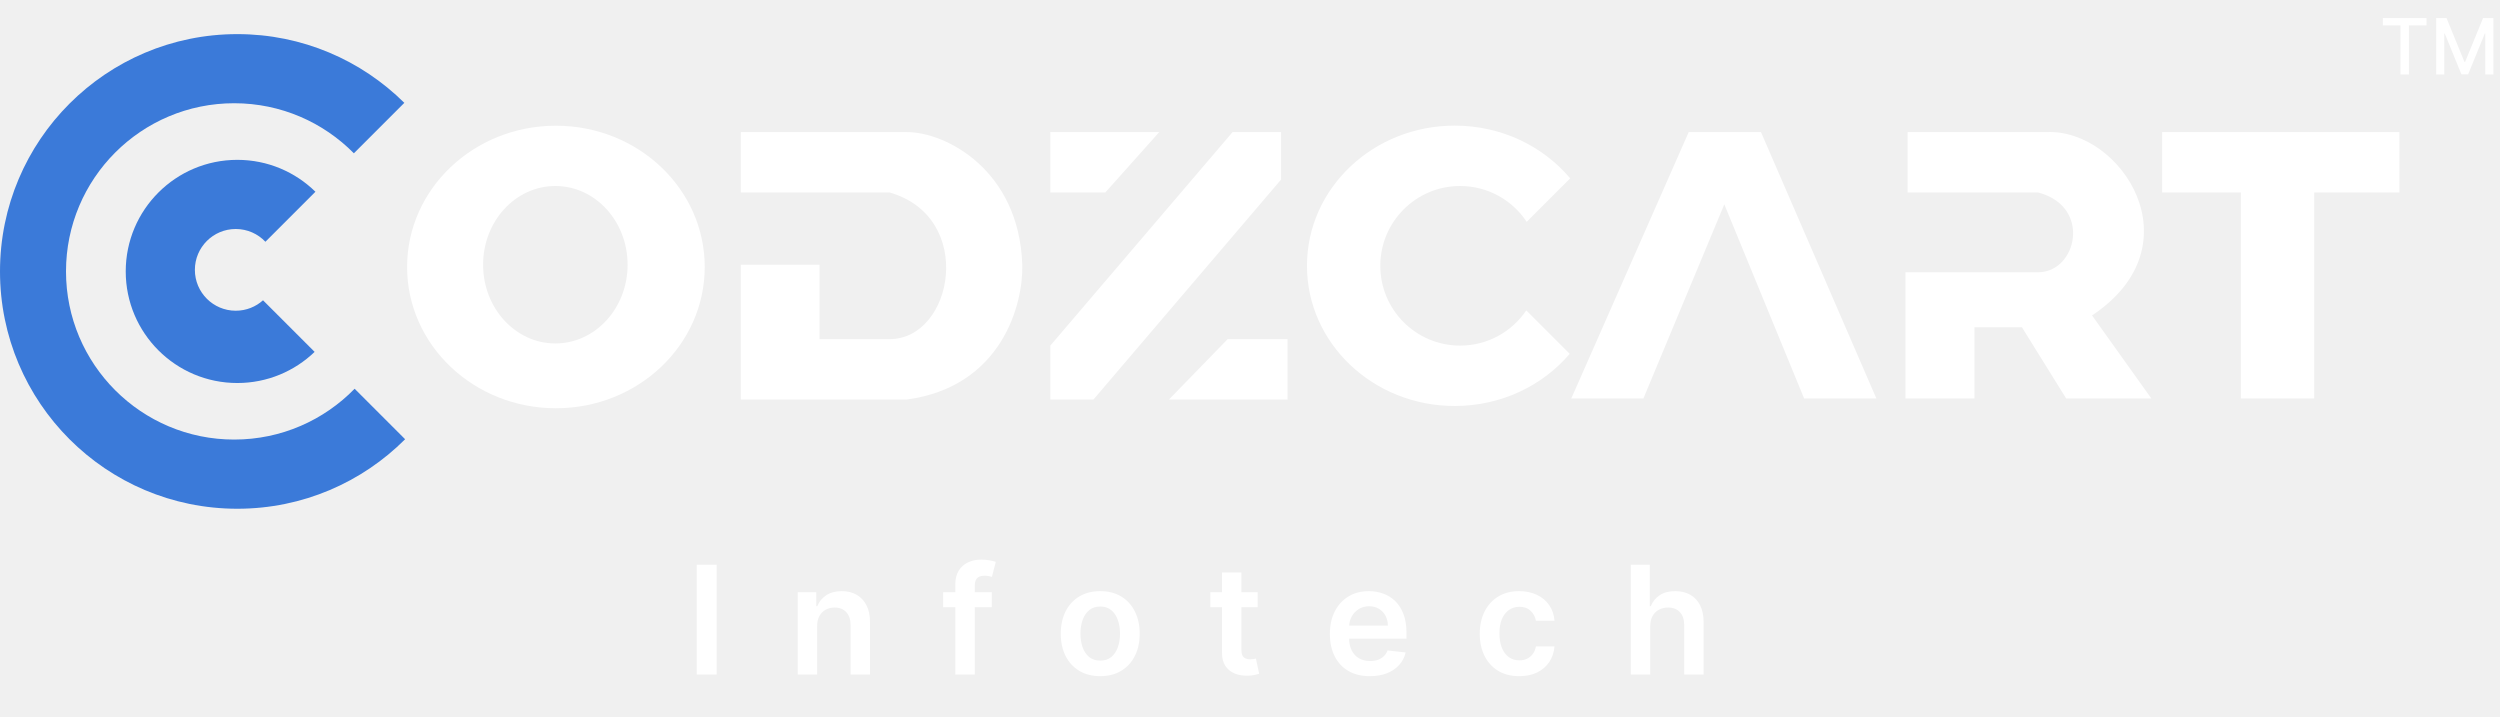
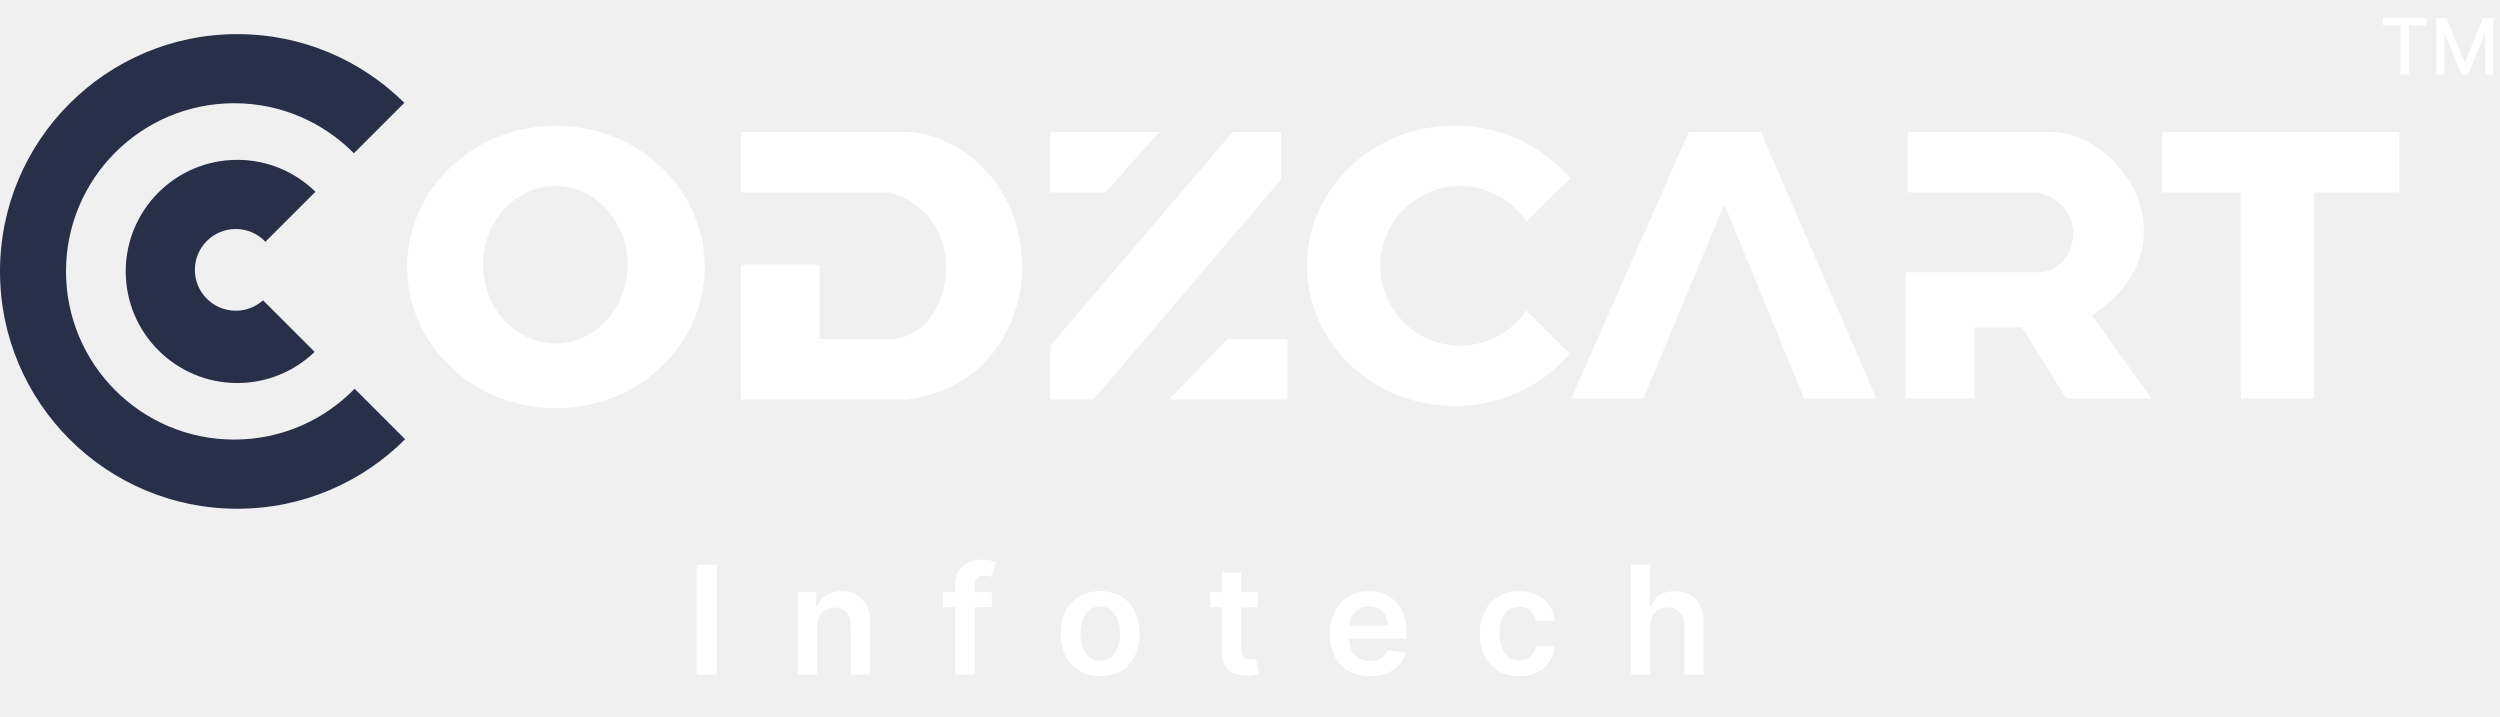
<svg xmlns="http://www.w3.org/2000/svg" width="806" height="231" viewBox="0 0 806 231" fill="none">
  <path d="M697.069 62.054V42.584H773.556V62.054H746.09V128.458H722.45V62.054H697.069Z" fill="white" />
  <path d="M544.443 42.584L506.895 127.763L506.548 128.458H529.841L555.917 65.878L581.645 128.458H604.938L567.738 42.584H544.443Z" fill="white" />
  <path d="M615.018 42.584V62.053H657.086C674.47 66.573 669.601 87.781 657.086 87.781H614.322V128.458H636.574V105.512H651.871L666.126 128.458H693.592L674.47 101.688C708.541 79.089 683.856 41.541 659.867 42.584H615.018Z" fill="white" />
  <path d="M338.623 42.584V62.054H356.355L373.737 42.584H338.623Z" fill="white" />
  <path d="M397.379 42.584L338.623 111.422V128.806H352.529L413.024 57.882V42.584H397.379Z" fill="white" />
  <path d="M415.11 128.806V109.336H395.8L376.867 128.806H415.11Z" fill="white" />
  <path fill-rule="evenodd" clip-rule="evenodd" d="M506.071 114.075C497.339 124.332 483.976 130.892 468.999 130.892C442.693 130.892 421.368 110.656 421.368 85.695C421.368 60.733 442.693 40.498 468.999 40.498C484.068 40.498 497.502 47.138 506.23 57.503L492.211 71.521C487.607 64.559 479.709 59.968 470.737 59.968C456.528 59.968 445.01 71.486 445.01 85.695C445.01 99.904 456.528 111.422 470.737 111.422C479.619 111.422 487.448 106.922 492.072 100.077L506.071 114.075Z" fill="white" />
  <path fill-rule="evenodd" clip-rule="evenodd" d="M179.227 131.619C205.726 131.619 227.205 111.228 227.205 86.075C227.205 60.921 205.726 40.53 179.227 40.53C152.73 40.53 131.249 60.921 131.249 86.075C131.249 111.228 152.73 131.619 179.227 131.619ZM179.045 110.727C191.909 110.727 202.338 99.364 202.338 85.347C202.338 71.33 191.909 59.967 179.045 59.967C166.18 59.967 155.751 71.33 155.751 85.347C155.751 99.364 166.18 110.727 179.045 110.727Z" fill="white" />
  <path d="M238.843 42.584V62.054H286.821C314.634 70.05 307.333 109.336 286.821 109.336H264.222V85.347H238.843V128.806H292.384C322.978 124.634 329.932 98.095 329.583 85.347C328.541 54.752 304.899 42.584 292.384 42.584H238.843Z" fill="white" />
-   <path fill-rule="evenodd" clip-rule="evenodd" d="M130.611 141.61C116.765 155.456 97.638 164.02 76.51 164.02C34.255 164.02 0 129.765 0 87.51C0 45.255 34.255 11 76.51 11C97.509 11 116.532 19.46 130.357 33.157L114.09 49.423C104.259 39.46 90.599 33.284 75.496 33.284C45.554 33.284 21.28 57.557 21.28 87.5C21.28 117.442 45.554 141.716 75.496 141.716C90.723 141.716 104.483 135.439 114.331 125.331L130.611 141.61Z" fill="#3B7AD9" />
-   <path fill-rule="evenodd" clip-rule="evenodd" d="M101.436 113.45C94.971 119.664 86.187 123.484 76.51 123.484C56.642 123.484 40.536 107.378 40.536 87.509C40.536 67.641 56.642 51.535 76.51 51.535C86.316 51.535 95.205 55.457 101.694 61.819L85.568 77.944C83.167 75.41 79.77 73.829 76.003 73.829C68.727 73.829 62.829 79.727 62.829 87.003C62.829 94.279 68.727 100.177 76.003 100.177C79.383 100.177 82.466 98.904 84.798 96.811L101.436 113.45Z" fill="#3B7AD9" />
+   <path fill-rule="evenodd" clip-rule="evenodd" d="M130.611 141.61C116.765 155.456 97.638 164.02 76.51 164.02C34.255 164.02 0 129.765 0 87.51C0 45.255 34.255 11 76.51 11C97.509 11 116.532 19.46 130.357 33.157L114.09 49.423C104.259 39.46 90.599 33.284 75.496 33.284C45.554 33.284 21.28 57.557 21.28 87.5C21.28 117.442 45.554 141.716 75.496 141.716C90.723 141.716 104.483 135.439 114.331 125.331L130.611 141.61Z" fill="#282F49" />
+   <path fill-rule="evenodd" clip-rule="evenodd" d="M101.436 113.45C94.971 119.664 86.187 123.484 76.51 123.484C56.642 123.484 40.536 107.378 40.536 87.509C40.536 67.641 56.642 51.535 76.51 51.535C86.316 51.535 95.205 55.457 101.694 61.819L85.568 77.944C83.167 75.41 79.77 73.829 76.003 73.829C68.727 73.829 62.829 79.727 62.829 87.003C62.829 94.279 68.727 100.177 76.003 100.177C79.383 100.177 82.466 98.904 84.798 96.811L101.436 113.45Z" fill="#282F49" />
  <path d="M231.05 182.079V217.477H224.637V182.079H231.05ZM263.443 201.921V217.477H257.187V190.928H263.166V195.439H263.477C264.089 193.953 265.062 192.772 266.4 191.896C267.747 191.021 269.412 190.583 271.394 190.583C273.227 190.583 274.822 190.975 276.182 191.758C277.554 192.542 278.613 193.677 279.362 195.164C280.122 196.65 280.498 198.453 280.485 200.572V217.477H274.229V201.542C274.229 199.766 273.767 198.378 272.846 197.376C271.936 196.373 270.675 195.872 269.061 195.872C267.967 195.872 266.992 196.113 266.141 196.598C265.298 197.07 264.636 197.755 264.152 198.655C263.679 199.553 263.443 200.642 263.443 201.921ZM319.763 190.928V195.768H304.07V190.928H319.763ZM307.992 217.477V188.422C307.992 186.636 308.361 185.15 309.1 183.963C309.847 182.776 310.851 181.889 312.106 181.301C313.362 180.713 314.757 180.419 316.29 180.419C317.372 180.419 318.334 180.506 319.177 180.679C320.017 180.851 320.64 181.007 321.042 181.145L319.797 185.985C319.533 185.904 319.198 185.824 318.796 185.743C318.391 185.651 317.942 185.605 317.447 185.605C316.284 185.605 315.46 185.887 314.975 186.452C314.503 187.005 314.267 187.8 314.267 188.837V217.477H307.992ZM354.716 217.995C352.123 217.995 349.876 217.427 347.975 216.285C346.074 215.144 344.598 213.549 343.55 211.497C342.513 209.446 341.994 207.049 341.994 204.307C341.994 201.563 342.513 199.161 343.55 197.099C344.598 195.037 346.074 193.434 347.975 192.295C349.876 191.154 352.123 190.583 354.716 190.583C357.308 190.583 359.555 191.154 361.456 192.295C363.357 193.434 364.828 195.037 365.865 197.099C366.913 199.161 367.437 201.563 367.437 204.307C367.437 207.049 366.913 209.446 365.865 211.497C364.828 213.549 363.357 215.144 361.456 216.285C359.555 217.427 357.308 217.995 354.716 217.995ZM354.75 212.984C356.156 212.984 357.331 212.597 358.276 211.825C359.222 211.041 359.923 209.993 360.385 208.68C360.857 207.366 361.093 205.903 361.093 204.289C361.093 202.665 360.857 201.195 360.385 199.882C359.923 198.557 359.222 197.503 358.276 196.718C357.331 195.935 356.156 195.543 354.75 195.543C353.311 195.543 352.112 195.935 351.155 196.718C350.211 197.503 349.501 198.557 349.029 199.882C348.567 201.195 348.338 202.665 348.338 204.289C348.338 205.903 348.567 207.366 349.029 208.68C349.501 209.993 350.211 211.041 351.155 211.825C352.112 212.597 353.311 212.984 354.75 212.984ZM405.474 190.928V195.768H390.212V190.928H405.474ZM393.98 184.568H400.237V209.492C400.237 210.333 400.364 210.979 400.618 211.428C400.882 211.866 401.228 212.166 401.655 212.327C402.081 212.488 402.553 212.569 403.072 212.569C403.463 212.569 403.821 212.54 404.143 212.483C404.478 212.424 404.732 212.372 404.903 212.327L405.959 217.219C405.624 217.334 405.147 217.461 404.524 217.598C403.912 217.736 403.165 217.818 402.278 217.84C400.709 217.886 399.298 217.65 398.042 217.131C396.787 216.602 395.789 215.783 395.052 214.677C394.325 213.572 393.969 212.188 393.98 210.53V184.568ZM441.645 217.995C438.984 217.995 436.685 217.443 434.748 216.337C432.824 215.219 431.343 213.64 430.307 211.601C429.27 209.549 428.751 207.135 428.751 204.359C428.751 201.628 429.27 199.231 430.307 197.169C431.355 195.094 432.818 193.481 434.696 192.329C436.574 191.164 438.782 190.583 441.316 190.583C442.953 190.583 444.498 190.848 445.949 191.377C447.412 191.896 448.703 192.702 449.821 193.797C450.949 194.892 451.837 196.287 452.482 197.981C453.128 199.662 453.45 201.667 453.45 203.996V205.913H431.69V201.697H447.453C447.442 200.499 447.183 199.433 446.675 198.499C446.169 197.555 445.458 196.811 444.55 196.269C443.65 195.727 442.602 195.457 441.404 195.457C440.125 195.457 439 195.768 438.032 196.391C437.064 197.001 436.31 197.807 435.768 198.811C435.238 199.802 434.968 200.891 434.956 202.077V205.759C434.956 207.303 435.238 208.628 435.803 209.734C436.367 210.828 437.157 211.669 438.172 212.257C439.186 212.833 440.372 213.121 441.731 213.121C442.641 213.121 443.466 212.994 444.203 212.742C444.942 212.476 445.58 212.091 446.122 211.583C446.664 211.077 447.072 210.449 447.349 209.7L453.191 210.356C452.822 211.9 452.119 213.248 451.082 214.4C450.057 215.541 448.744 216.429 447.142 217.063C445.541 217.684 443.707 217.995 441.645 217.995ZM489.795 217.995C487.144 217.995 484.867 217.414 482.966 216.25C481.077 215.087 479.619 213.479 478.594 211.428C477.58 209.365 477.072 206.992 477.072 204.307C477.072 201.61 477.591 199.231 478.628 197.169C479.666 195.094 481.129 193.481 483.018 192.329C484.919 191.164 487.167 190.583 489.759 190.583C491.914 190.583 493.821 190.98 495.481 191.776C497.151 192.559 498.482 193.67 499.473 195.112C500.464 196.541 501.029 198.211 501.167 200.123H495.187C494.944 198.845 494.368 197.779 493.458 196.925C492.56 196.062 491.356 195.63 489.847 195.63C488.566 195.63 487.443 195.976 486.475 196.666C485.507 197.348 484.753 198.326 484.211 199.605C483.681 200.884 483.416 202.416 483.416 204.203C483.416 206.012 483.681 207.568 484.211 208.87C484.742 210.161 485.484 211.157 486.441 211.86C487.409 212.551 488.544 212.898 489.847 212.898C490.768 212.898 491.592 212.724 492.318 212.379C493.055 212.021 493.671 211.508 494.168 210.841C494.663 210.172 495.003 209.36 495.187 208.403H501.167C501.018 210.281 500.464 211.946 499.509 213.399C498.552 214.838 497.25 215.969 495.602 216.786C493.953 217.593 492.018 217.995 489.795 217.995ZM532.031 201.921V217.477H525.775V182.079H531.893V195.439H532.205C532.827 193.942 533.789 192.76 535.091 191.896C536.404 191.021 538.075 190.583 540.103 190.583C541.947 190.583 543.555 190.969 544.925 191.74C546.297 192.513 547.358 193.642 548.105 195.128C548.867 196.614 549.247 198.43 549.247 200.572V217.477H542.99V201.542C542.99 199.755 542.529 198.367 541.607 197.376C540.697 196.373 539.418 195.872 537.771 195.872C536.664 195.872 535.673 196.113 534.796 196.598C533.932 197.07 533.253 197.755 532.757 198.655C532.274 199.553 532.031 200.642 532.031 201.921Z" fill="white" />
  <path d="M768.241 8.18V5.818H782.312V8.18H776.639V24H773.905V8.18H768.241ZM785.421 5.818H788.751L794.539 19.952H794.752L800.54 5.818H803.869V24H801.259V10.843H801.091L795.729 23.973H793.562L788.2 10.834H788.031V24H785.421V5.818Z" fill="white" />
</svg>
